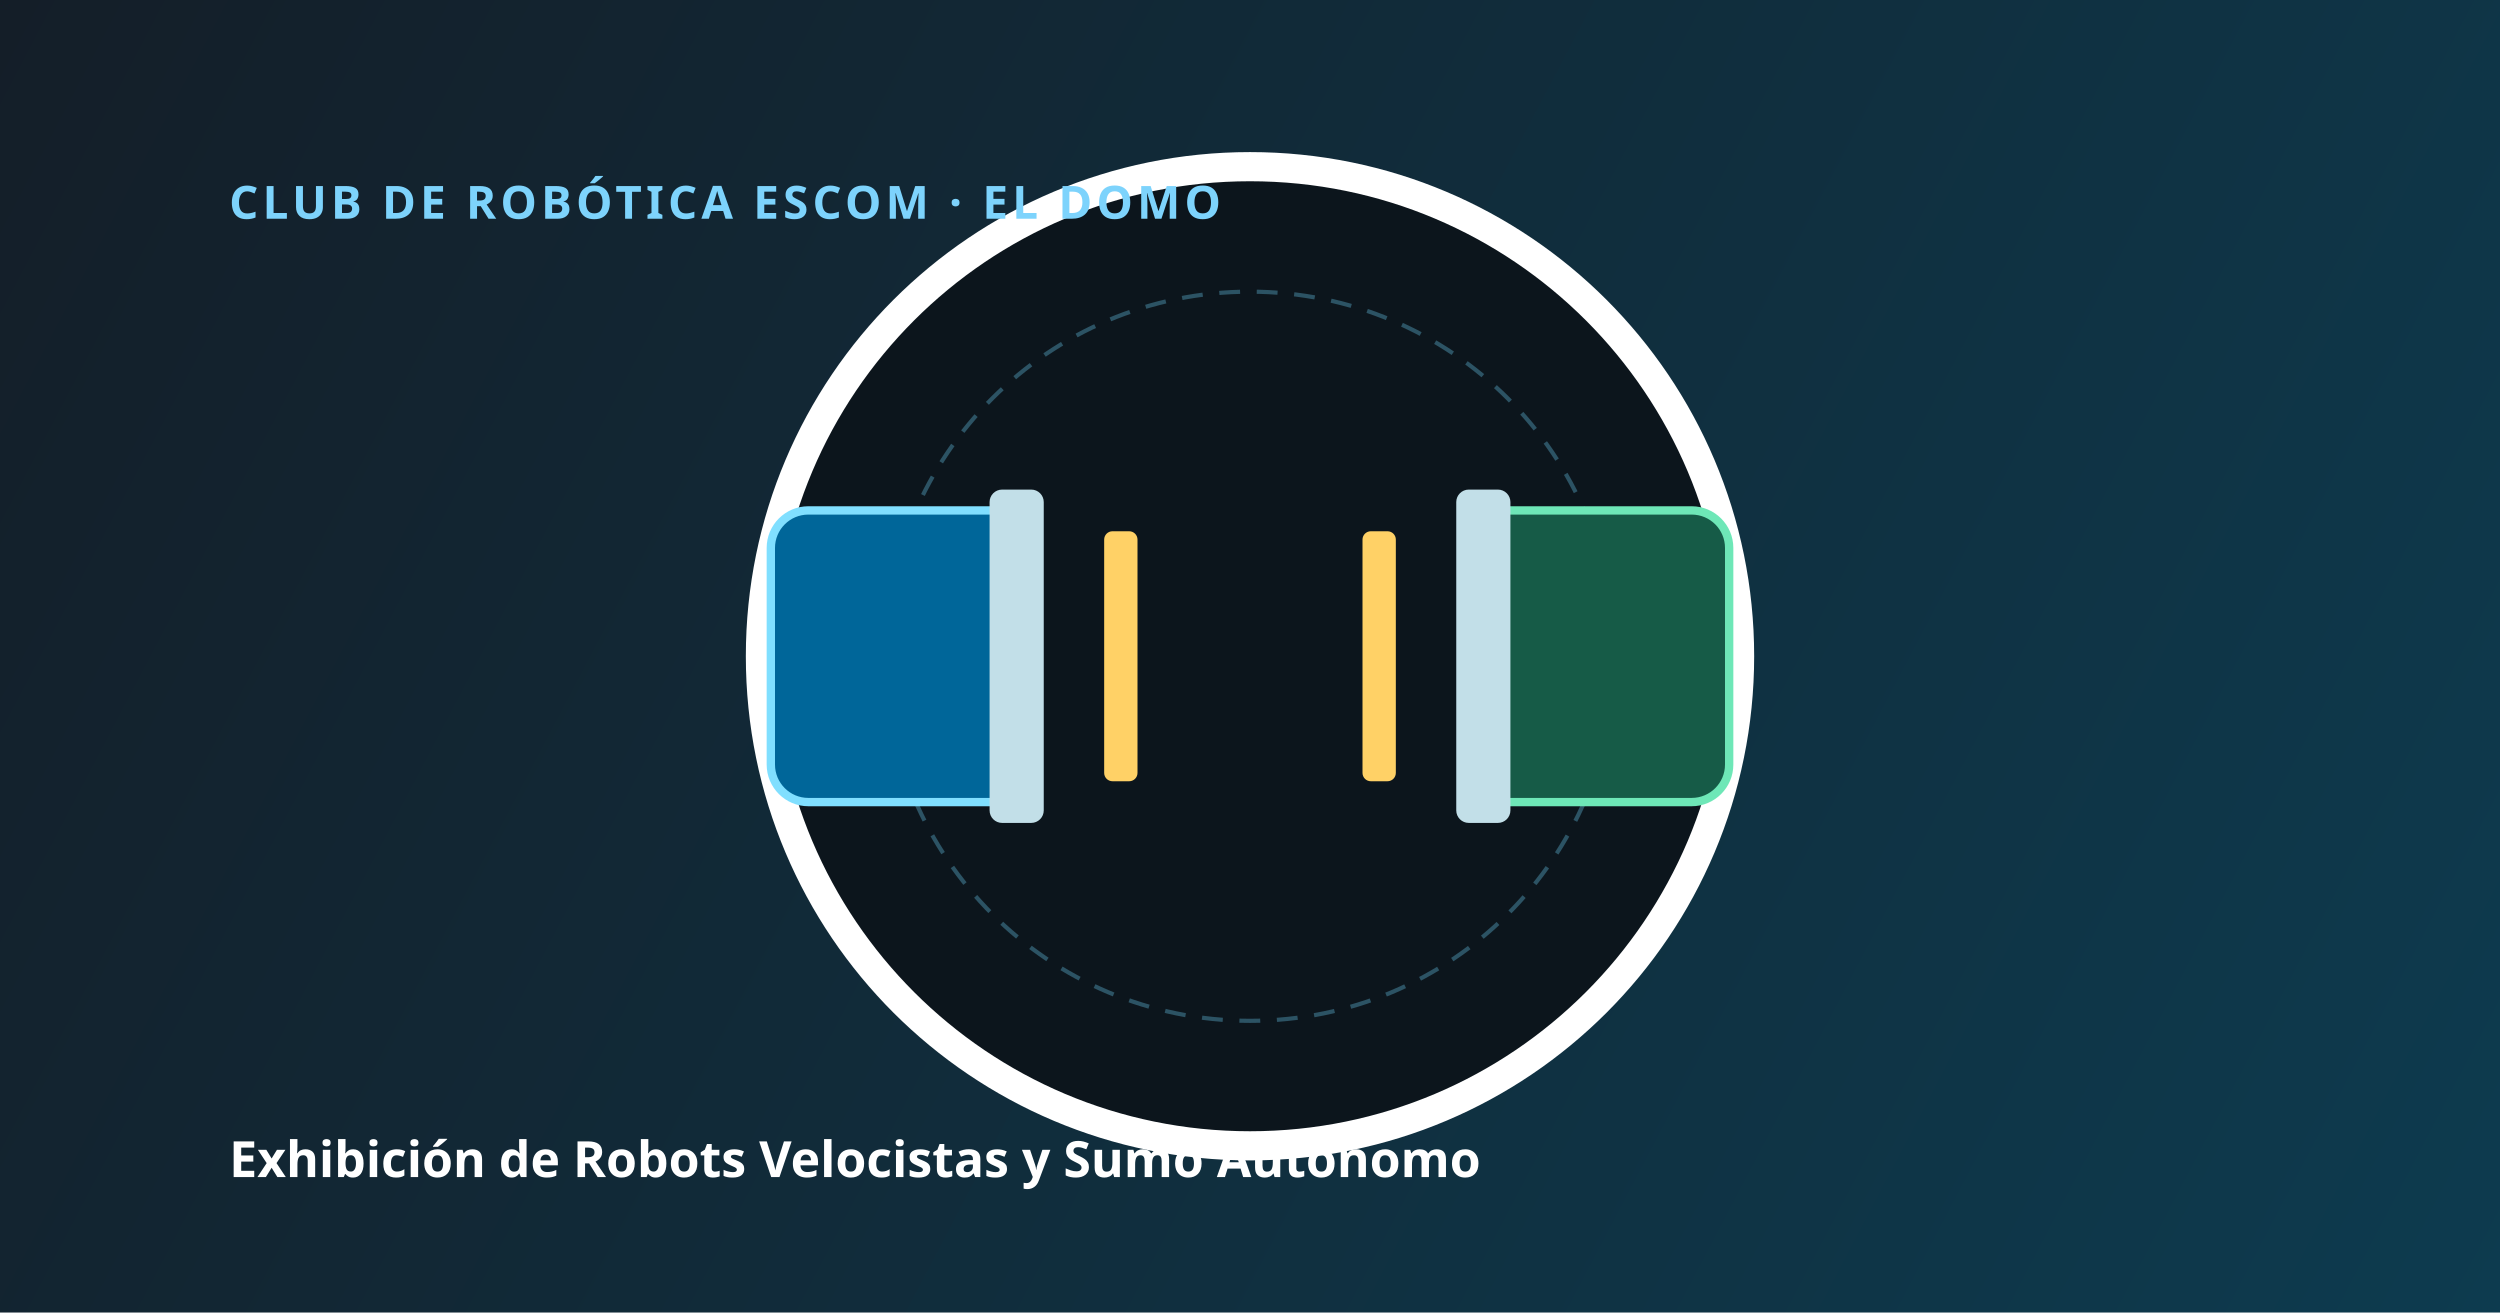
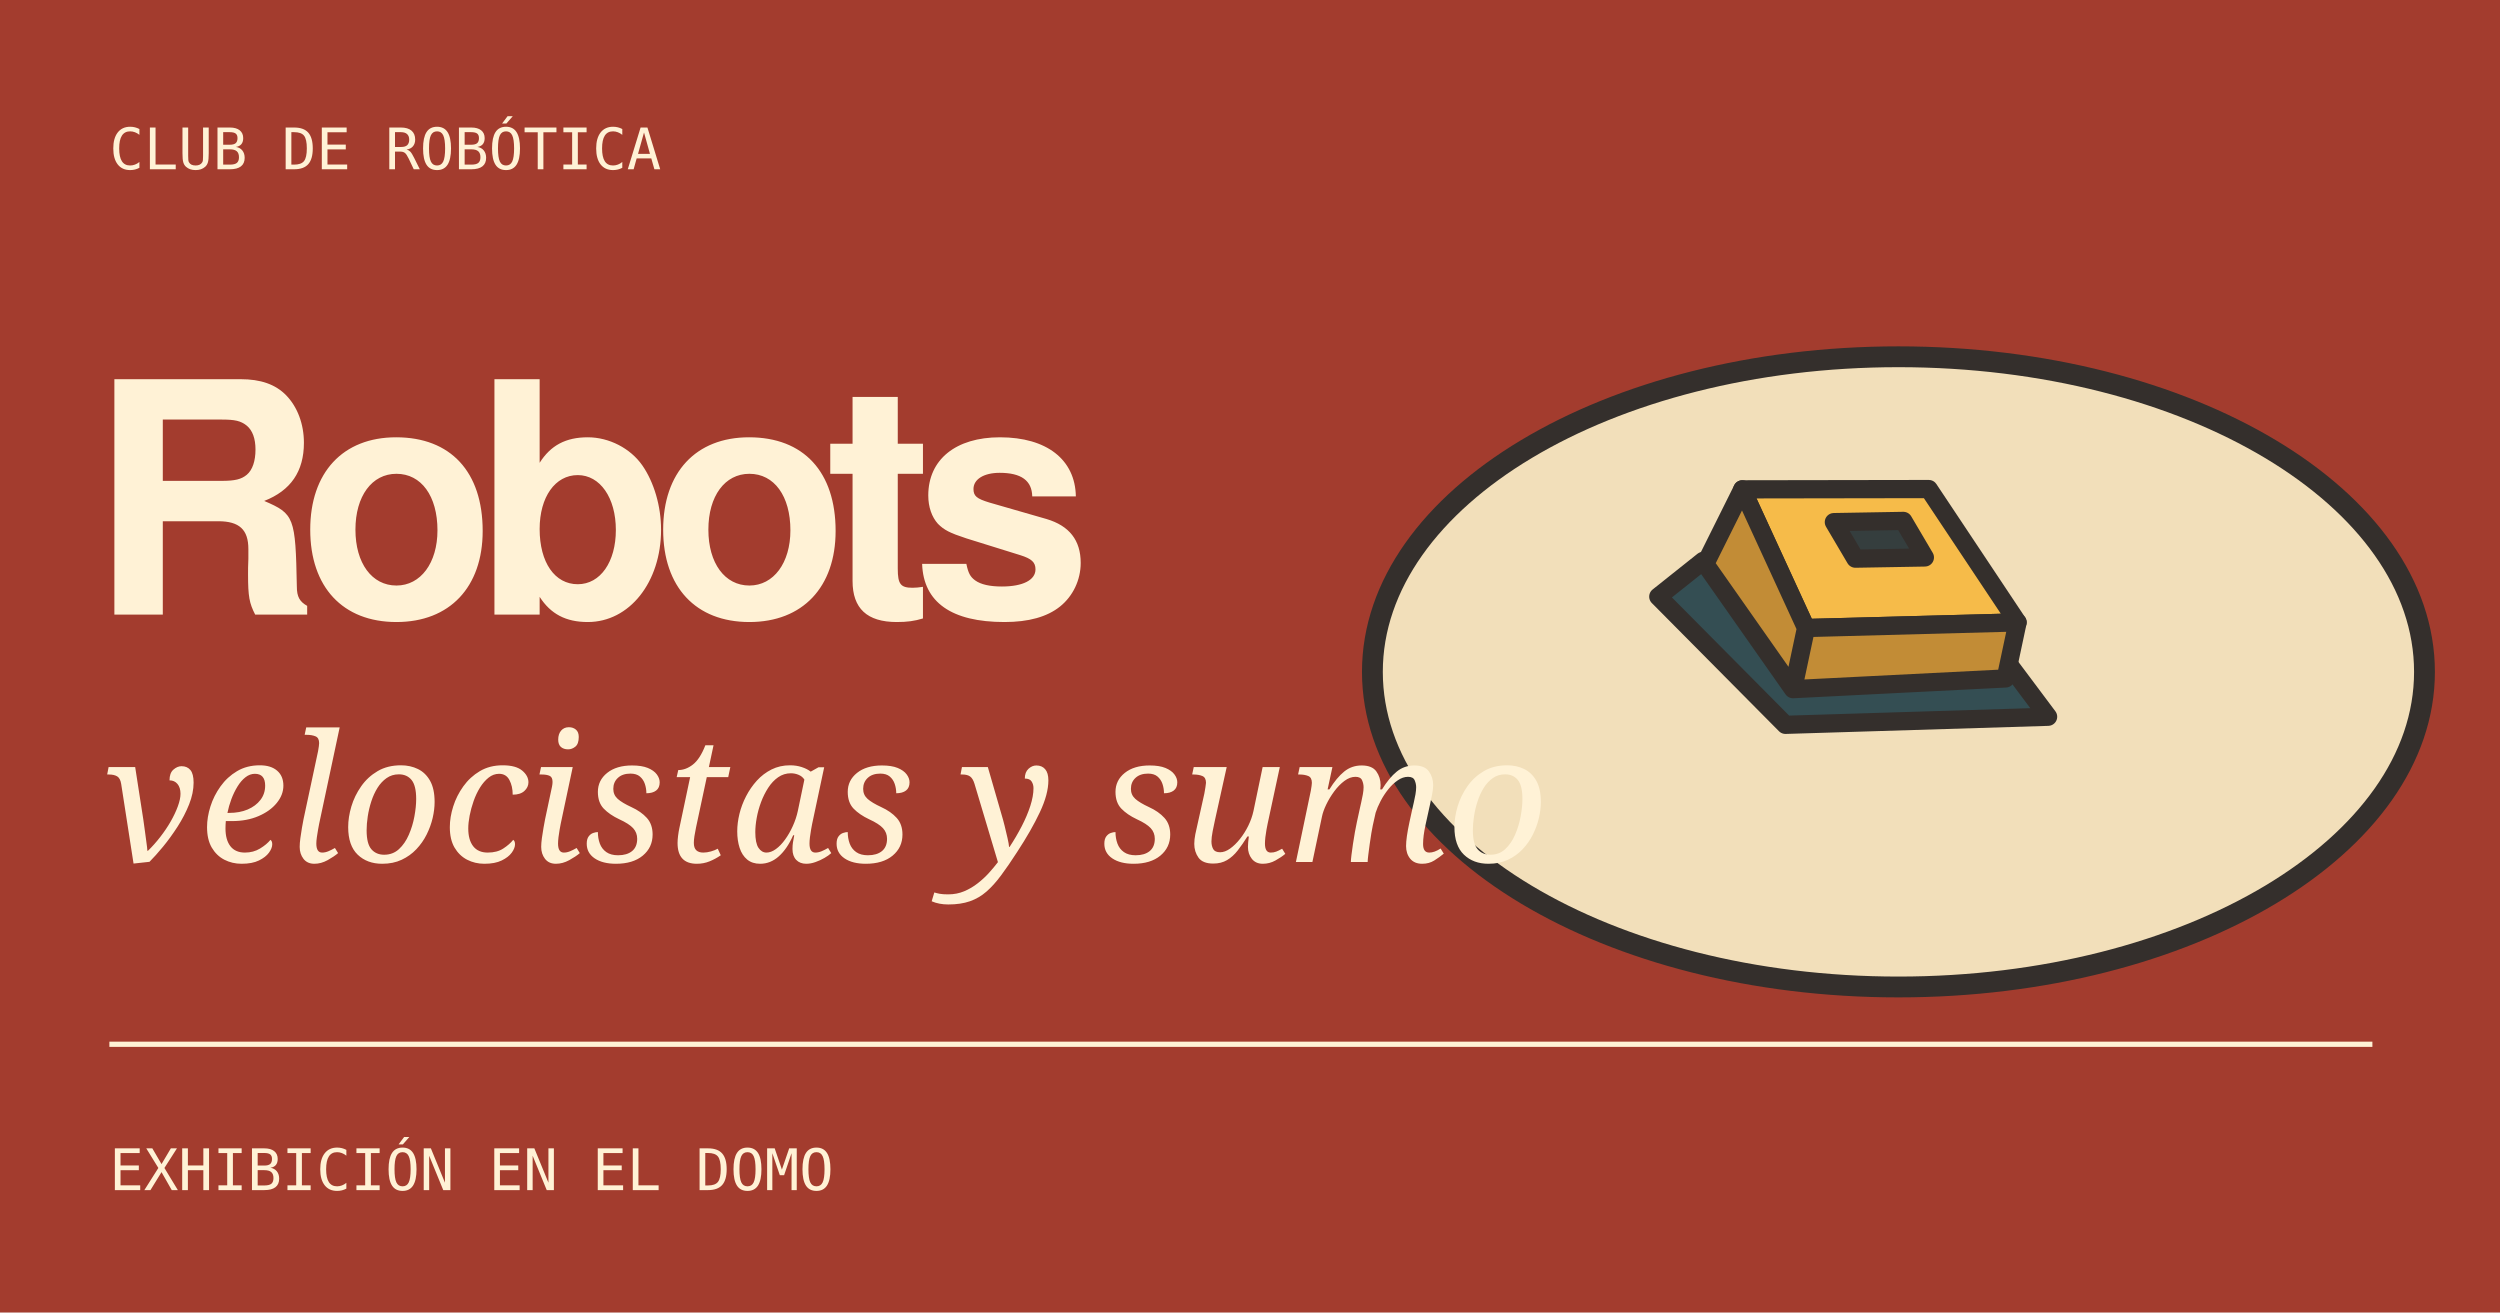
- <svg xmlns="http://www.w3.org/2000/svg" viewBox="0 0 1200 630" fill="none">
-   <defs>
-     <linearGradient id="bg" x1="0" y1="0" x2="1200" y2="630" gradientUnits="userSpaceOnUse">
-       <stop offset="0%" stop-color="#141e28" />
-       <stop offset="100%" stop-color="#0d3b4f" />
-     </linearGradient>
-   </defs>
-   <rect width="1200" height="630" fill="url(#bg)" />
-   <circle cx="600" cy="315" r="235" fill="#0c151c" stroke="#ffffff" stroke-width="14" />
-   <circle cx="600" cy="315" r="175" fill="none" stroke="#2c5364" stroke-width="2" stroke-dasharray="10 8" />
-   <rect x="530" y="255" width="16" height="120" rx="4" fill="#ffd166" />
-   <rect x="654" y="255" width="16" height="120" rx="4" fill="#ffd166" />
-   <rect x="370" y="245" width="125" height="140" rx="18" fill="#006699" stroke="#80dfff" stroke-width="4" />
-   <rect x="475" y="235" width="26" height="160" rx="6" fill="#c2dfe8" />
-   <rect x="705" y="245" width="125" height="140" rx="18" fill="#165b47" stroke="#6ee7b7" stroke-width="4" />
-   <rect x="699" y="235" width="26" height="160" rx="6" fill="#c2dfe8" />
-   <text x="110" y="105" fill="#7dd3fc" font-family="sans-serif" font-size="22" font-weight="900" letter-spacing="2">CLUB DE ROBÓTICA ESCOM · EL DOMO</text>
-   <text x="110" y="565" fill="#ffffff" font-family="sans-serif" font-size="24" font-weight="800">Exhibición de Robots Velocistas y Sumo Autónomo</text>
+ <svg xmlns="http://www.w3.org/2000/svg" viewBox="0 0 960 504">
+   <rect width="960" height="504" fill="#a33c2e" />
+   <ellipse cx="729" cy="258" rx="202" ry="121" fill="#f2dfba" stroke="#342f2c" stroke-width="8" />
+   <g transform="translate(705 216) rotate(12)" stroke="#342f2c" stroke-width="7" stroke-linejoin="round">
+     <path d="m-50 10 86-18 56 49-98 24-58-38z" fill="#344e53" />
+     <path d="m-41-20 70-15 44 43-79 19z" fill="#f6bb49" />
+     <path d="m-41-20 35 47v24l-43-40zm35 47L73 8v22L-6 51z" fill="#c28c36" />
+     <path d="m-4-15 26-6 11 12-26 6z" fill="#353e3e" />
+   </g>
+   <g fill="#fff2d6">
+     <text x="42" y="65" font-family="monospace" font-size="22">CLUB DE ROBÓTICA</text>
+     <text x="34" y="236" font-family="Helvetica,Arial,sans-serif" font-weight="bold" font-size="124" letter-spacing="-8">Robots</text>
+     <text x="40" y="331" font-family="Georgia,serif" font-size="68" font-style="italic">velocistas y sumo</text>
+     <path d="M42 401h869" stroke="#fff2d6" stroke-width="2" />
+     <text x="42" y="457" font-family="monospace" font-size="22">EXHIBICIÓN EN EL DOMO</text>
+   </g>
</svg>
